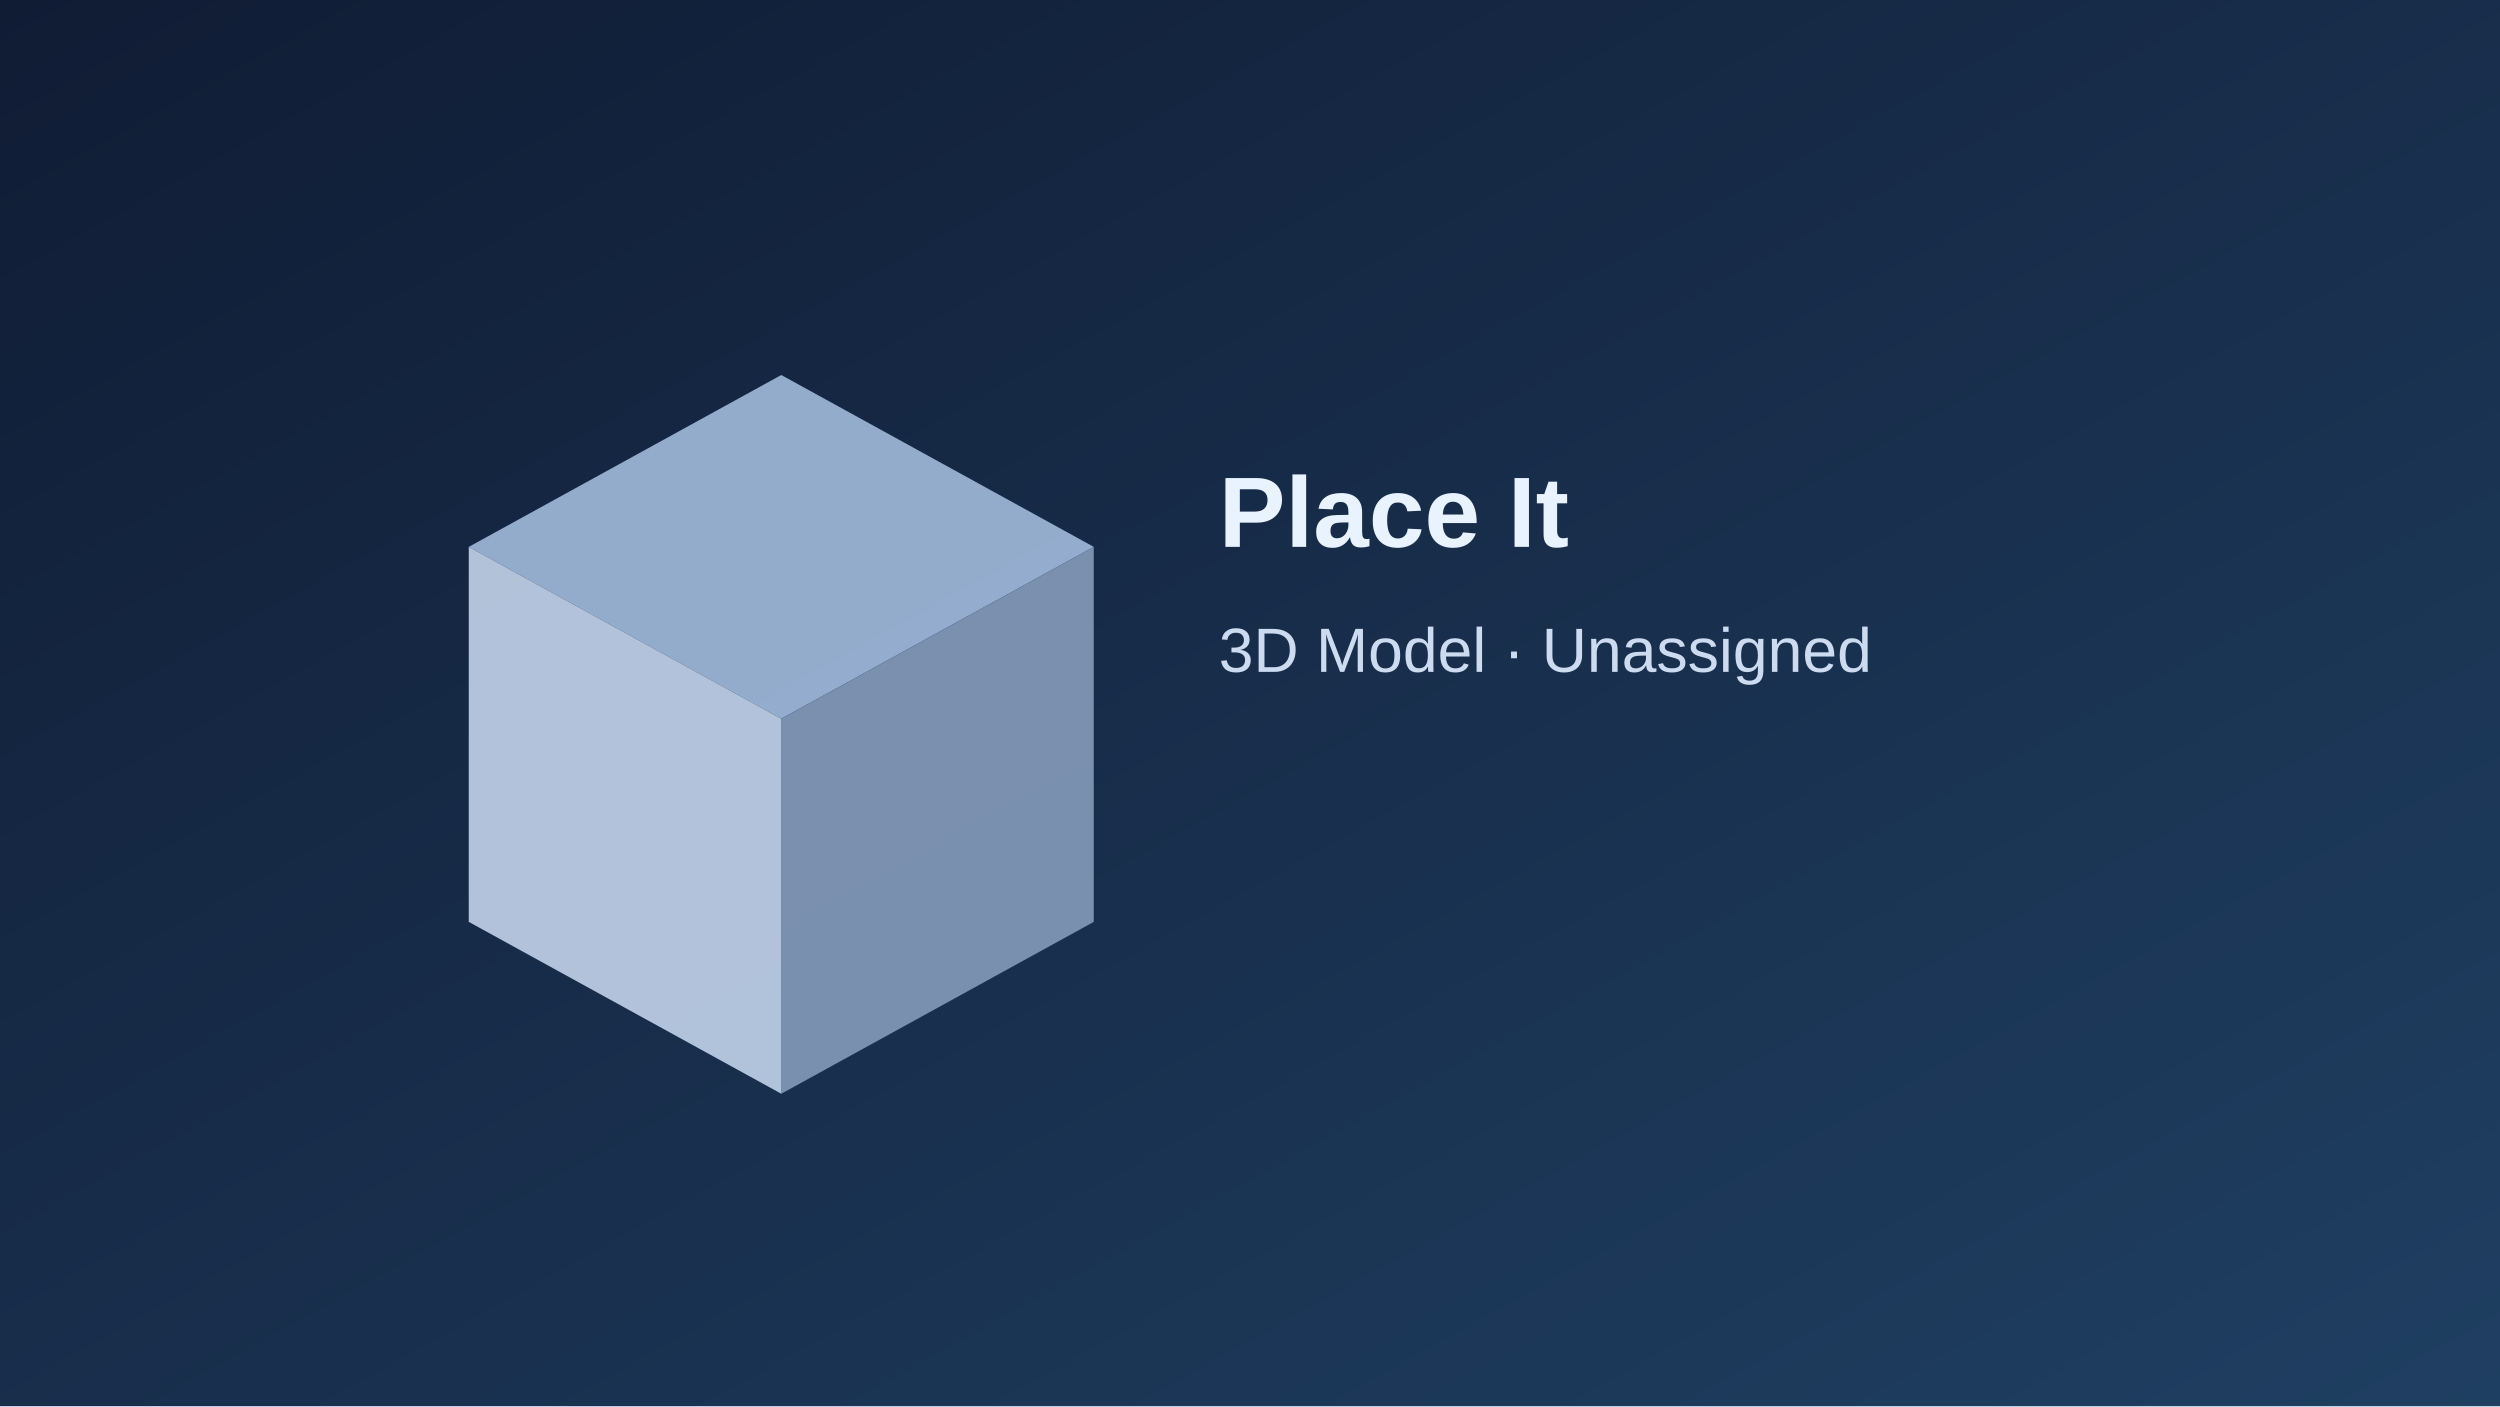
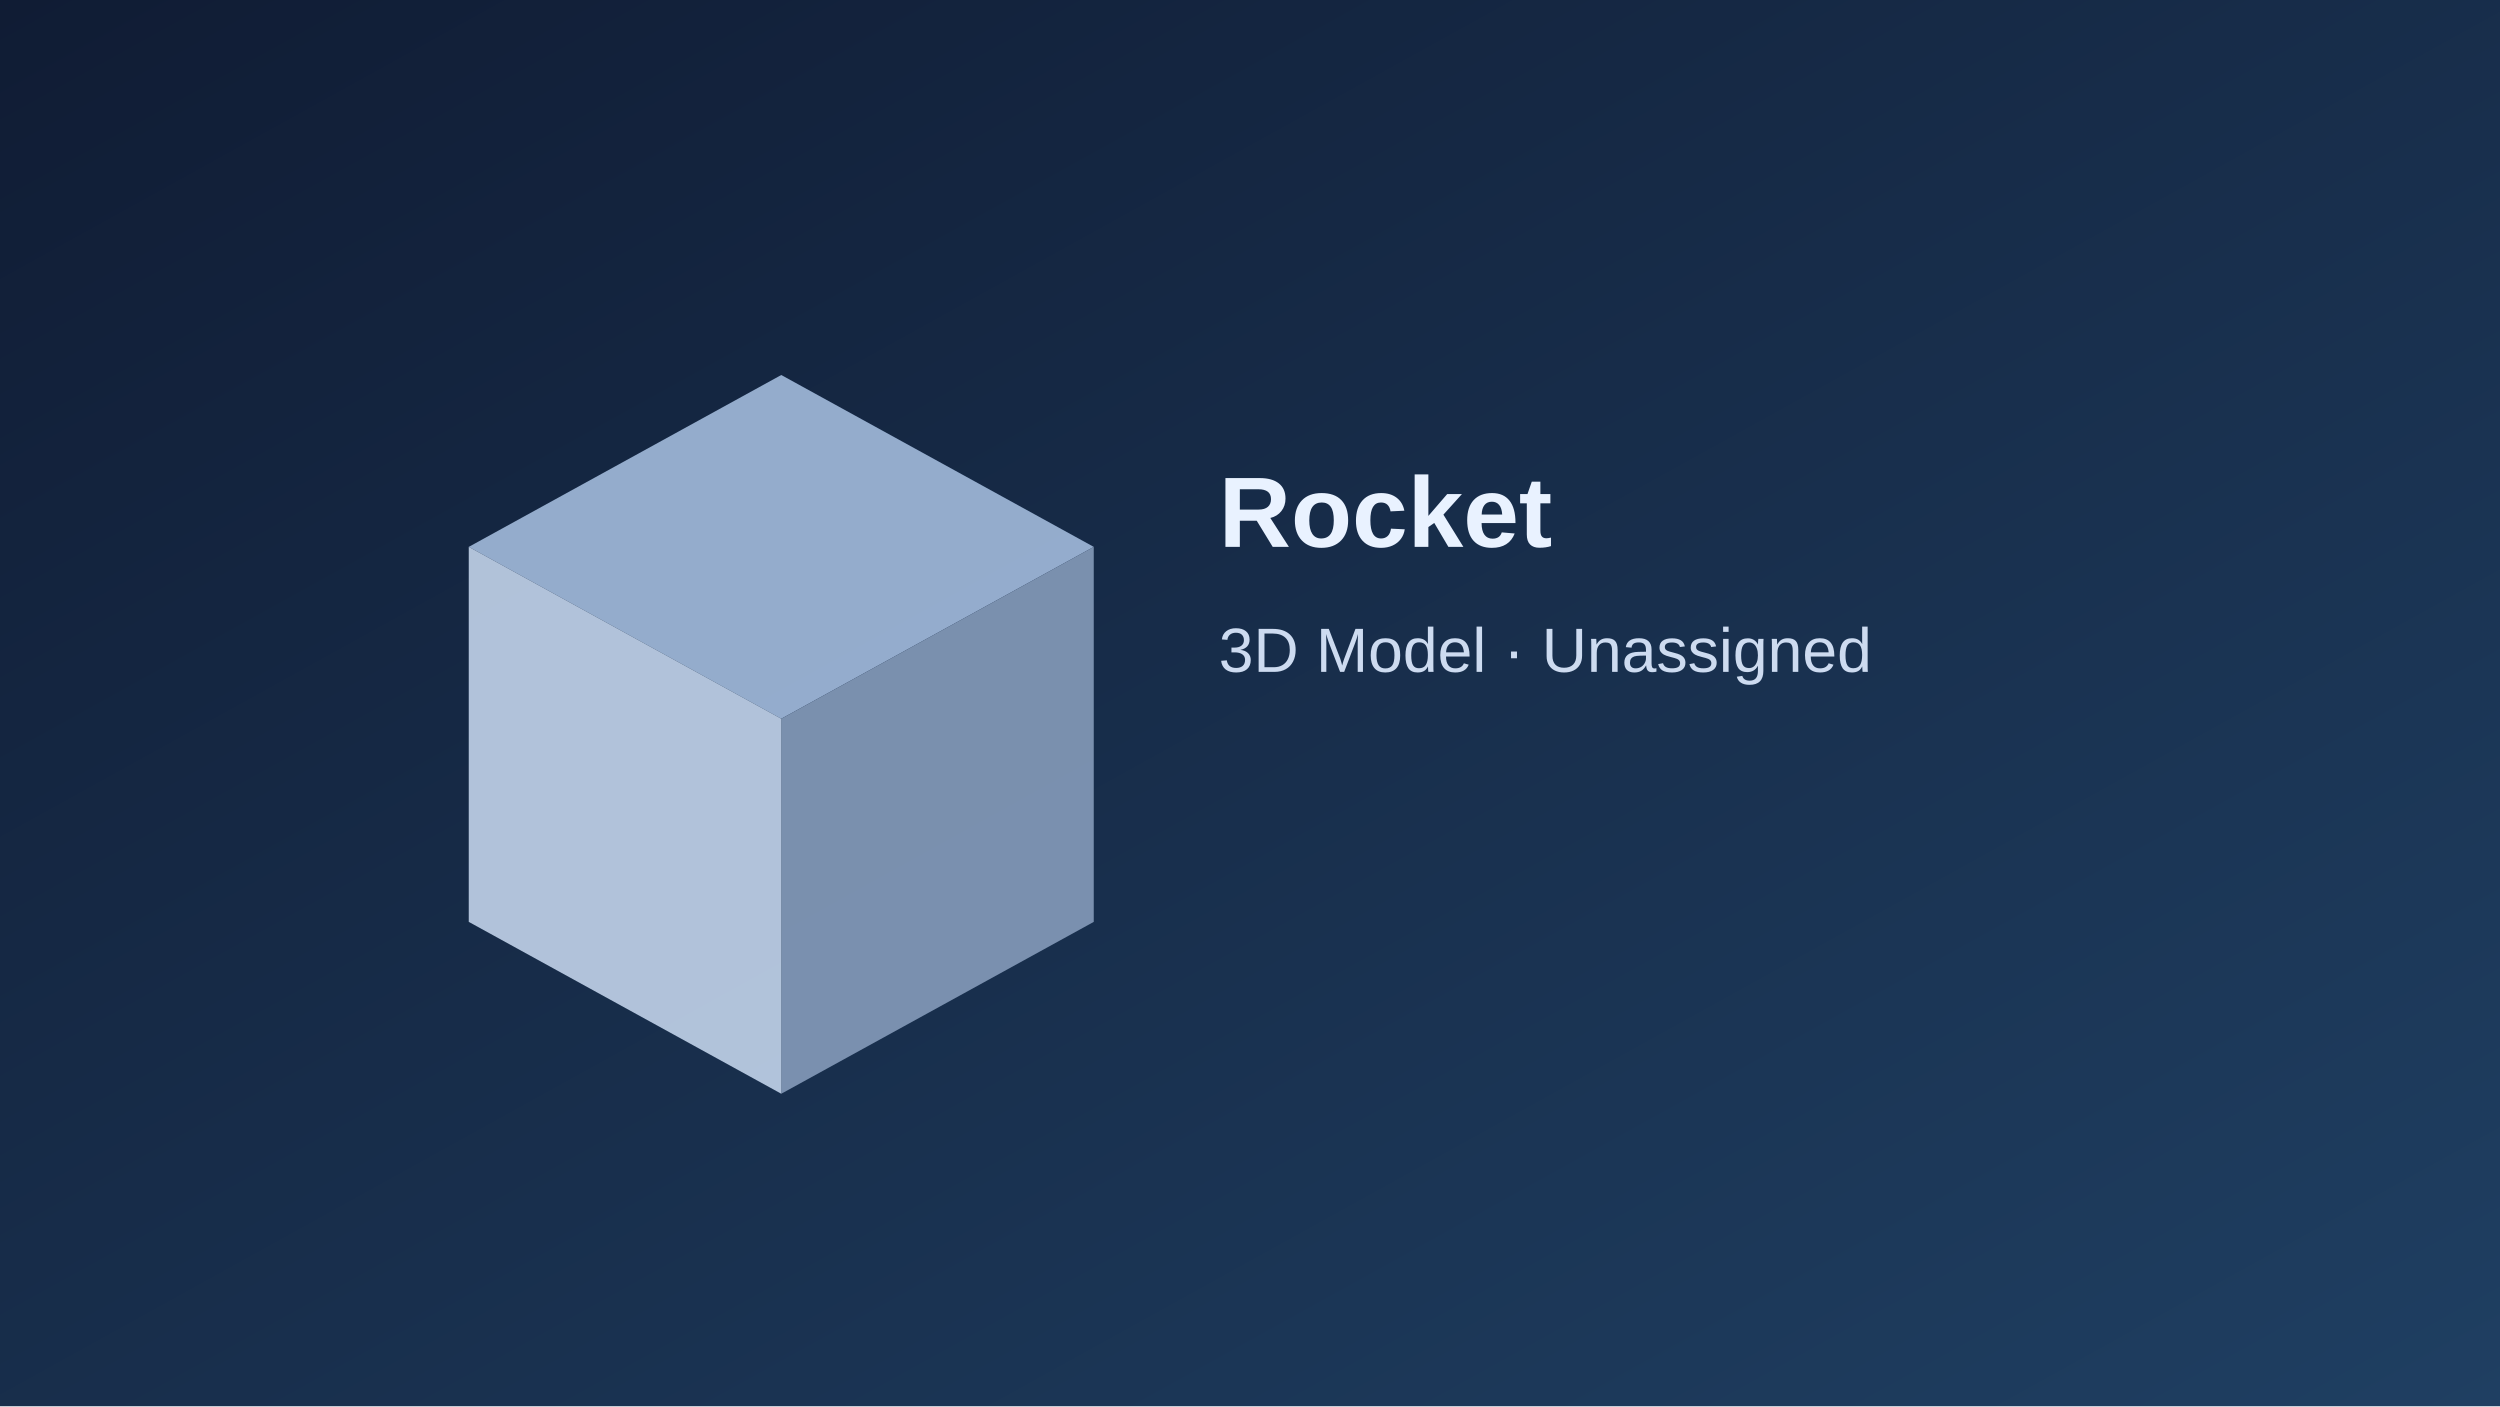
<svg xmlns="http://www.w3.org/2000/svg" width="1600" height="900" viewBox="0 0 1600 900" role="img" aria-label="3D model thumbnail">
  <defs>
    <linearGradient id="bg" x1="0" y1="0" x2="1" y2="1">
      <stop offset="0%" stop-color="#101c34" />
      <stop offset="100%" stop-color="#1f3f62" />
    </linearGradient>
  </defs>
  <rect width="1600" height="900" fill="url(#bg)" />
  <g transform="translate(280 180)">
    <polygon points="220,60 420,170 220,280 20,170" fill="#9eb7d8" opacity="0.92" />
    <polygon points="420,170 420,410 220,520 220,280" fill="#7f95b3" opacity="0.95" />
    <polygon points="20,170 20,410 220,520 220,280" fill="#c2d3ea" opacity="0.9" />
  </g>
-   <text x="780" y="350" fill="#e9f2ff" font-size="64" font-family="Segoe UI, Arial, sans-serif" font-weight="700">Place It</text>
+   <text x="780" y="350" fill="#e9f2ff" font-size="64" font-family="Segoe UI, Arial, sans-serif" font-weight="700">Rocket</text>
  <text x="780" y="430" fill="#cddbf0" font-size="40" font-family="Segoe UI, Arial, sans-serif">3D Model · Unassigned</text>
</svg>
